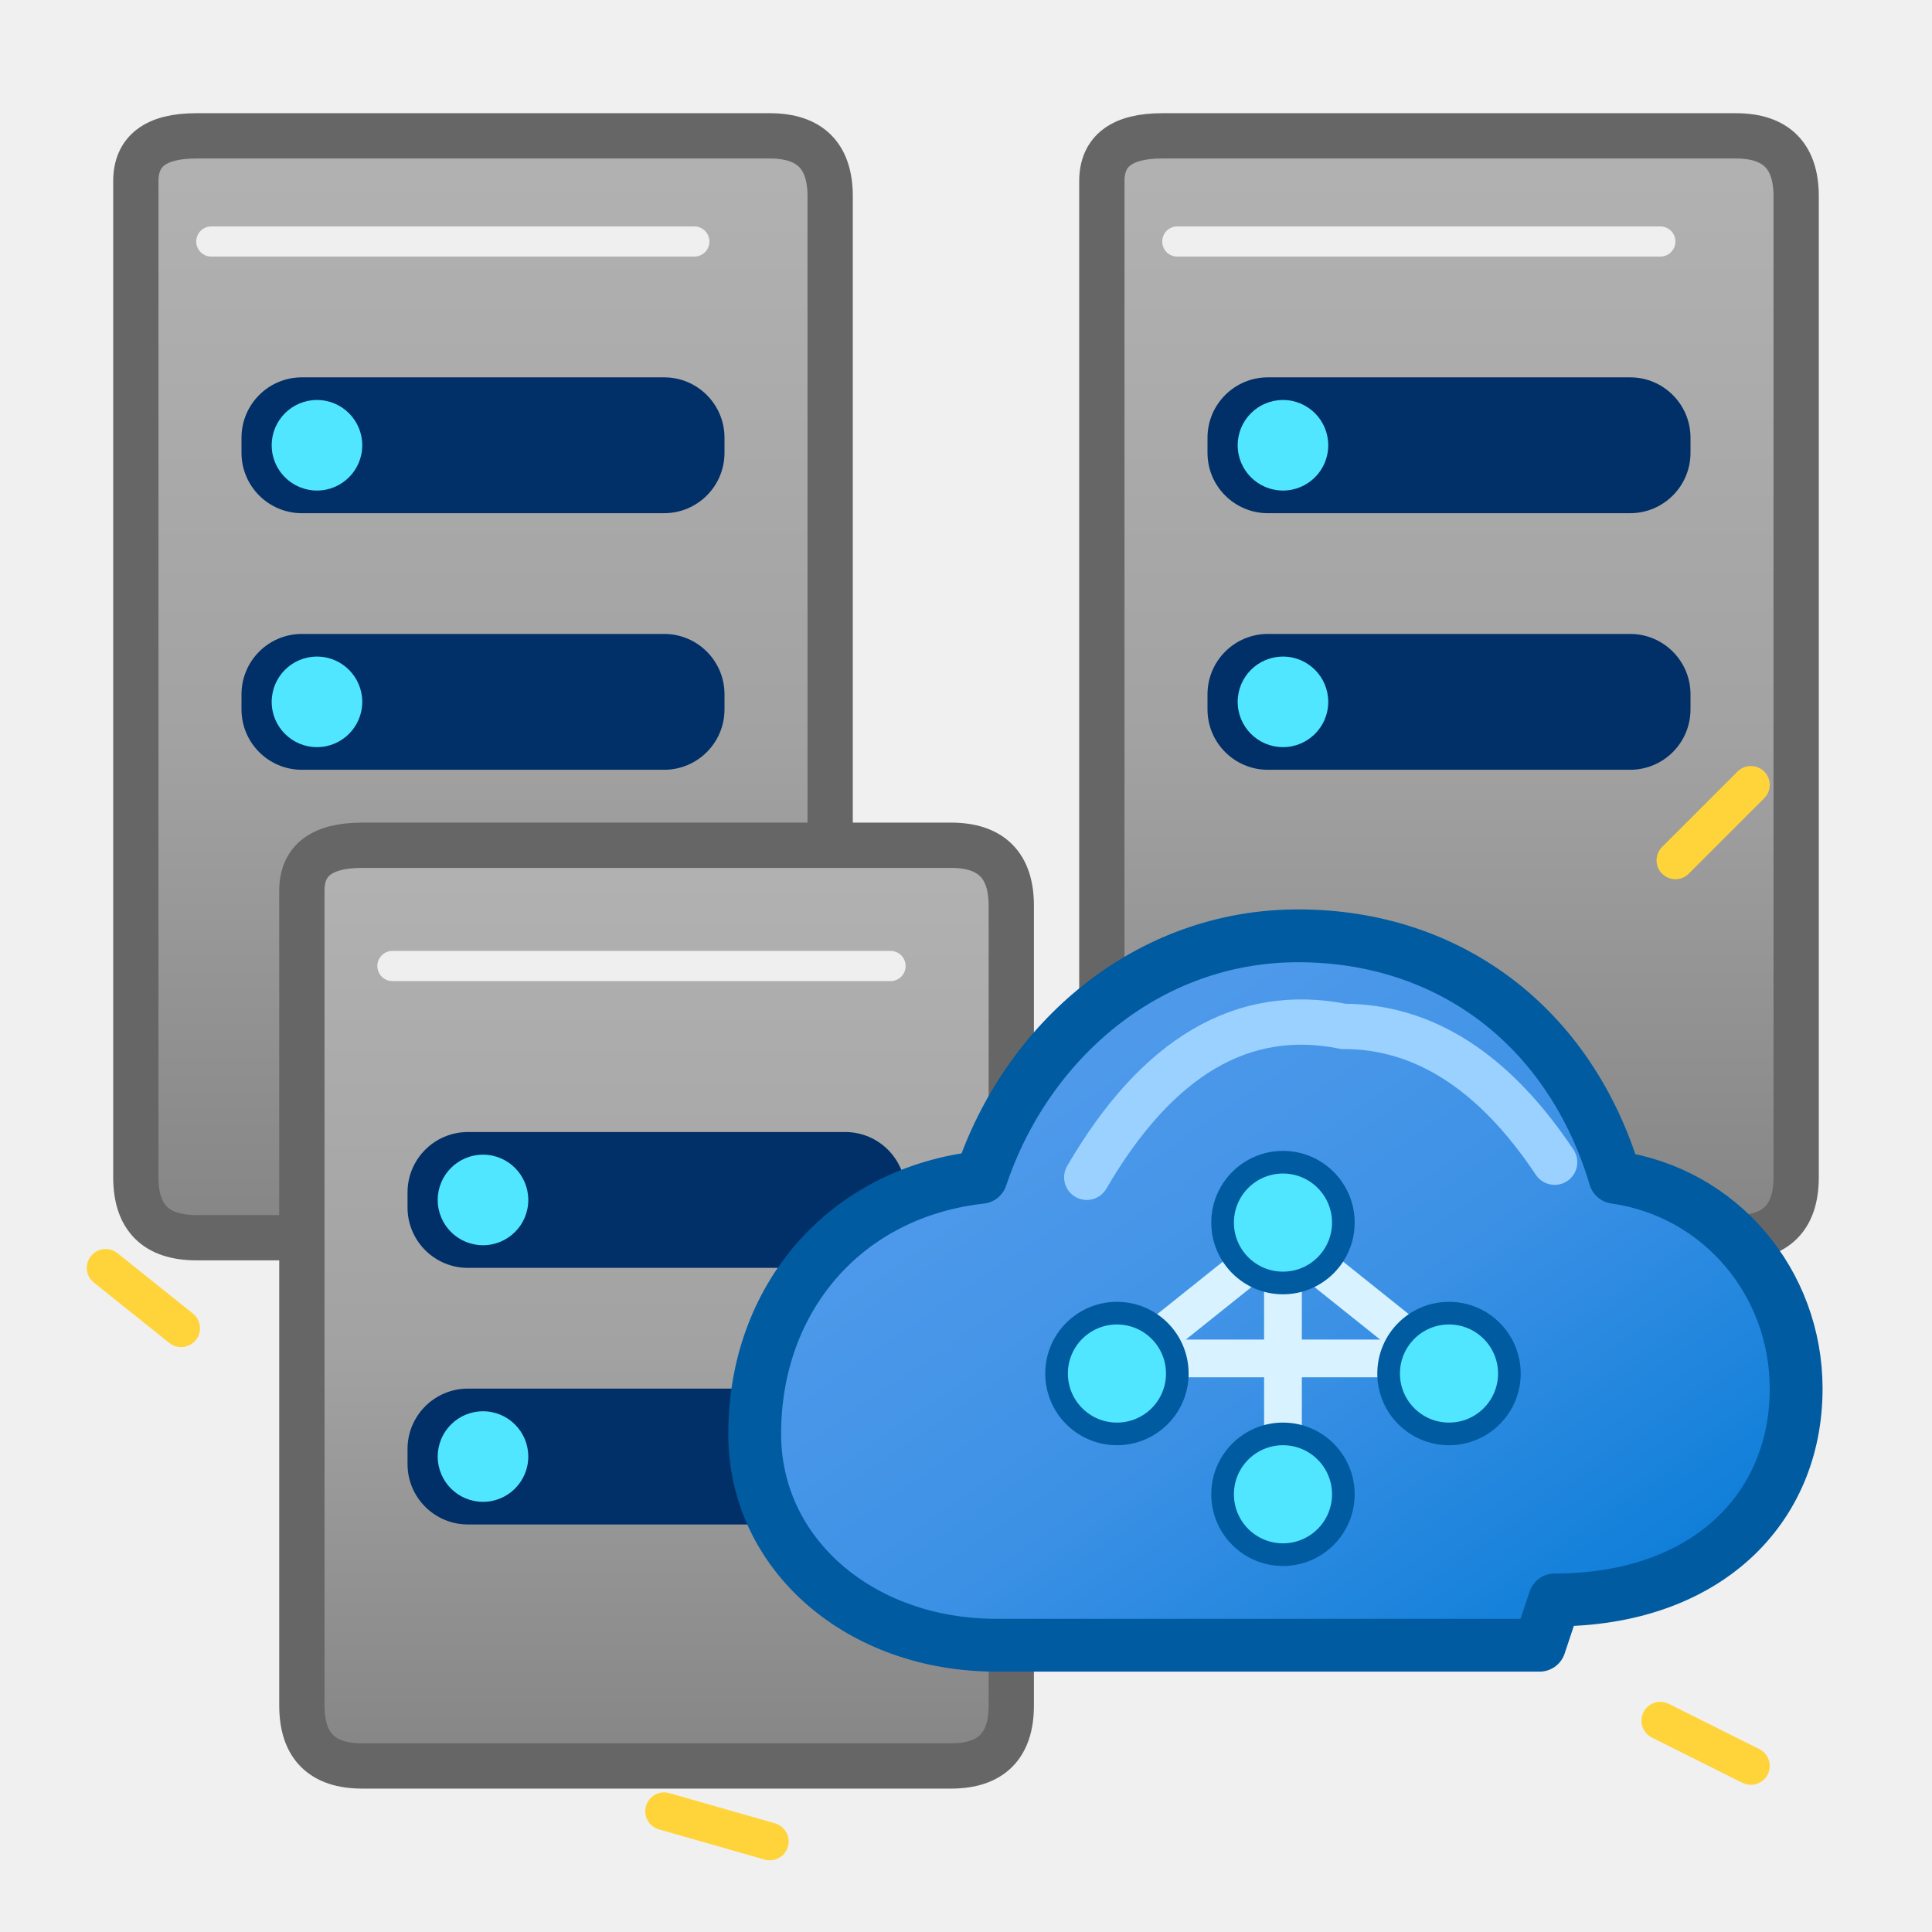
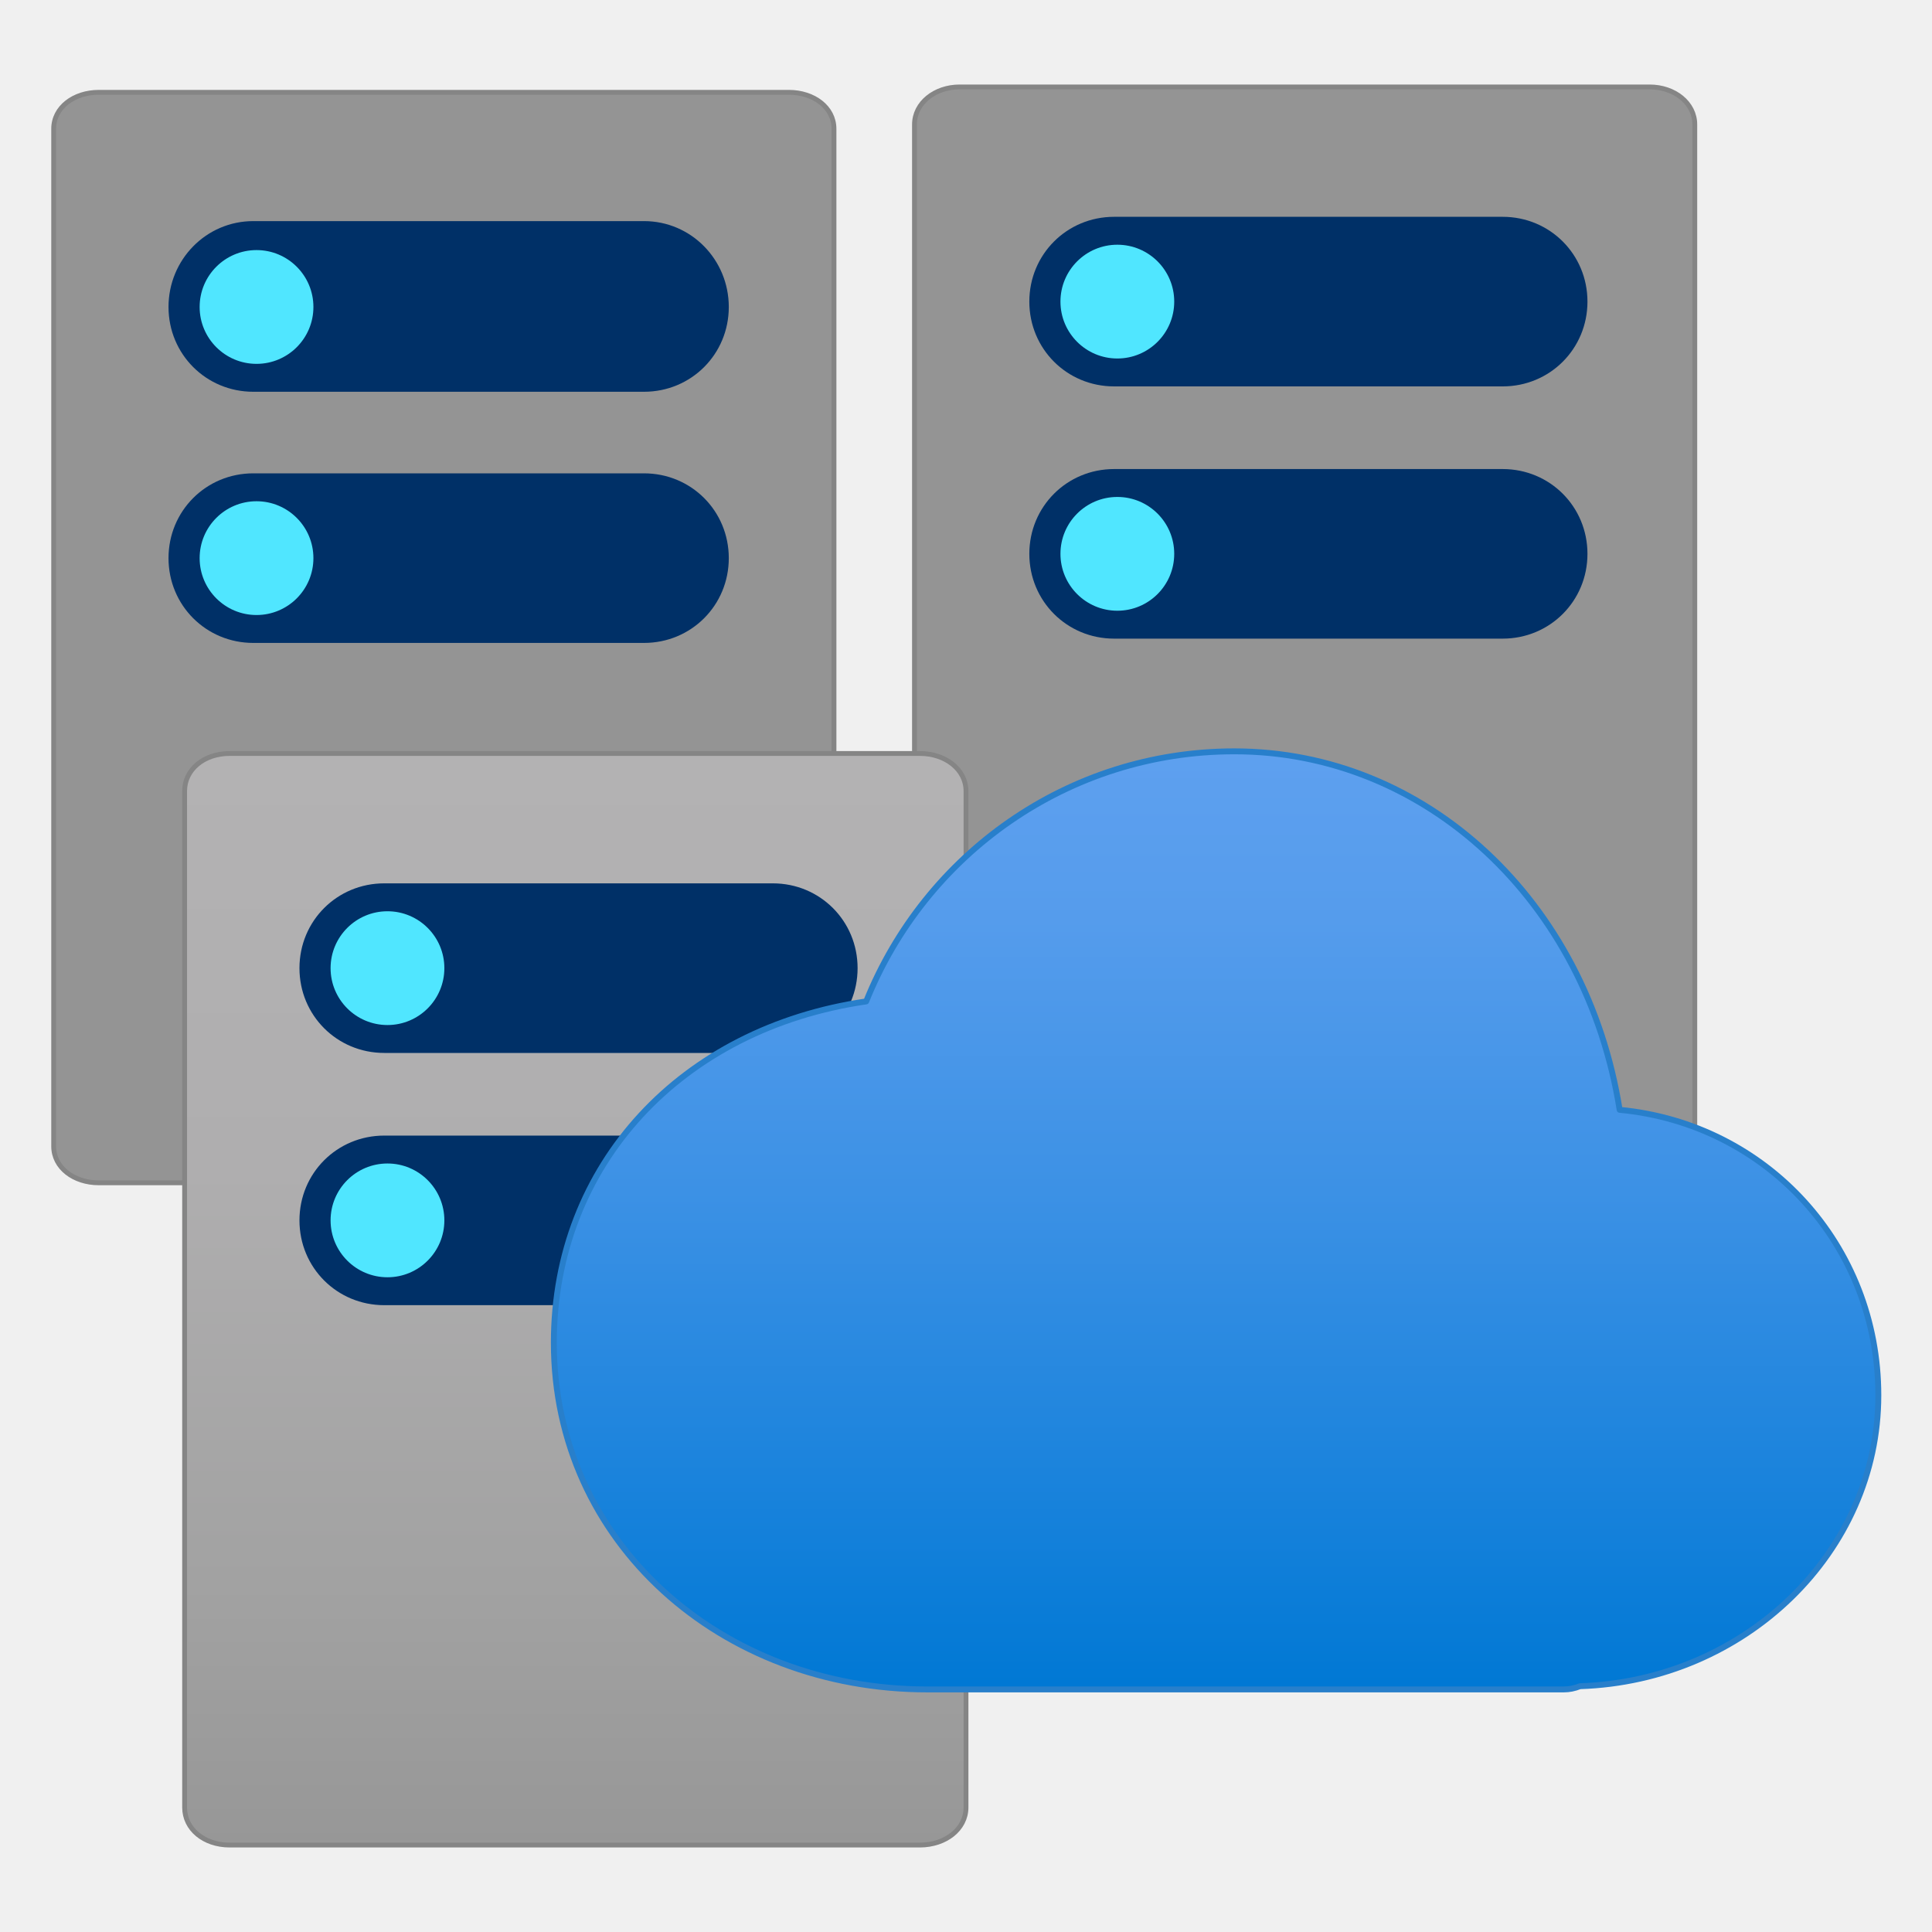
<svg xmlns="http://www.w3.org/2000/svg" width="128" height="128" viewBox="0 0 128 128">
  <defs>
-     <linearGradient id="serverGray" x1="0" y1="0" x2="0" y2="1">
-       <stop offset="0" stop-color="#b3b2b3" />
-       <stop offset=".55" stop-color="#a2a2a2" />
-       <stop offset="1" stop-color="#858585" />
+     <linearGradient id="serverGray" x1="5.35" y1="7.02" x2="5.35" y2="17.19" gradientUnits="userSpaceOnUse">
+       <stop offset="0" stop-color="#B3B2B3" />
+       <stop offset="0.38" stop-color="#AFAEAF" />
+       <stop offset="0.76" stop-color="#A2A2A2" />
+       <stop offset="1" stop-color="#979797" />
    </linearGradient>
-     <linearGradient id="clusterBlue" x1="0" y1="0" x2="1" y2="1">
-       <stop offset="0" stop-color="#5ea0ef" />
-       <stop offset=".55" stop-color="#3c91e5" />
-       <stop offset="1" stop-color="#0078d4" />
+     <linearGradient id="cloudBlue" x1="11.33" y1="15.74" x2="11.33" y2="6.99" gradientUnits="userSpaceOnUse">
+       <stop offset="0" stop-color="#0078D4" />
+       <stop offset="0.16" stop-color="#1380DA" />
+       <stop offset="0.53" stop-color="#3C91E5" />
+       <stop offset="0.82" stop-color="#559CEC" />
+       <stop offset="1" stop-color="#5EA0EF" />
    </linearGradient>
  </defs>
-   <g stroke="#666" stroke-width="3" stroke-linejoin="round">
-     <path d="M9 12 Q9 9 13 9 L51 9 Q55 9 55 13 L55 78 Q55 82 51 82 L13 82 Q9 82 9 78 Z" fill="url(#serverGray)" />
-     <path d="M73 12 Q73 9 77 9 L115 9 Q119 9 119 13 L119 78 Q119 82 115 82 L77 82 Q73 82 73 78 Z" fill="url(#serverGray)" />
-   </g>
-   <g fill="#003067">
-     <rect x="16" y="25" width="32" height="9" rx="4" />
-     <rect x="16" y="42" width="32" height="9" rx="4" />
-   </g>
-   <g fill="#50e6ff">
-     <circle cx="21" cy="29.5" r="3" />
-     <circle cx="21" cy="46.5" r="3" />
-   </g>
-   <g fill="#003067">
-     <rect x="80" y="25" width="32" height="9" rx="4" />
-     <rect x="80" y="42" width="32" height="9" rx="4" />
-   </g>
-   <g fill="#50e6ff">
-     <circle cx="85" cy="29.5" r="3" />
-     <circle cx="85" cy="46.5" r="3" />
-   </g>
-   <path d="M20 59     Q20 56 24 56     L63 56 Q67 56 67 60     L67 113 Q67 117 63 117     L24 117 Q20 117 20 113 Z" fill="url(#serverGray)" stroke="#666" stroke-width="3" stroke-linejoin="round" />
-   <g fill="#003067">
-     <rect x="27" y="75" width="33" height="9" rx="4" />
-     <rect x="27" y="92" width="33" height="9" rx="4" />
-   </g>
-   <g fill="#50e6ff">
-     <circle cx="32" cy="79.5" r="3" />
-     <circle cx="32" cy="96.5" r="3" />
-   </g>
-   <path d="M103 106     C113 106 119 100 119 92     C119 85 114 79 107 78     C104 68 96 62 86 62     C76 62 68 69 65 78     C56 79 50 86 50 95     C50 103 57 109 66 109     L102 109 Z" fill="url(#clusterBlue)" stroke="#005ba1" stroke-width="3.5" stroke-linejoin="round" />
-   <path d="M72 78 Q79 66 89 68 Q97 68 103 77" fill="none" stroke="#9bd1ff" stroke-width="3" stroke-linecap="round" />
-   <g fill="none" stroke="#d8f3ff" stroke-width="2.5" stroke-linecap="round">
-     <path d="M85 82 L85 96" />
-     <path d="M75 90 L95 90" />
-     <path d="M75 90 L85 82 L95 90" />
-   </g>
-   <g fill="#50e6ff" stroke="#005ba1" stroke-width="1.5">
-     <circle cx="85" cy="81" r="4" />
-     <circle cx="74" cy="91" r="4" />
-     <circle cx="96" cy="91" r="4" />
-     <circle cx="85" cy="99" r="4" />
-   </g>
-   <g fill="none" stroke="#ffd43b" stroke-width="2.5" stroke-linecap="round">
-     <path d="M12 88 L7 84" />
-     <path d="M111 57 L116 52" />
-     <path d="M110 114 L116 117" />
-     <path d="M44 120 L51 122" />
-   </g>
-   <g fill="none" stroke="#fff" stroke-width="2" stroke-linecap="round" opacity=".8">
-     <path d="M14 16 L46 16" />
-     <path d="M78 16 L110 16" />
-     <path d="M26 64 L59 64" />
+   <g transform="scale(7.111111)">
+     <path d="M7.77 10.68       C7.77 10.88 7.58 11.02 7.35 11.02       H.92 C.69 11.02 .50 10.88 .50 10.68       V1.20 C.50 1.00 .69 .86 .92 .86       H7.35 C7.58 .86 7.77 1.00 7.77 1.20 Z" fill="#949494" stroke="#858585" stroke-width=".045" />
+     <path d="M1.57 5.20       C1.57 4.76 1.92 4.41 2.36 4.41       H6 C6.44 4.41 6.79 4.76 6.79 5.20       C6.79 5.64 6.44 5.99 6 5.99       H2.36 C1.92 5.99 1.57 5.64 1.57 5.20 Z" fill="#003067" />
+     <path d="M1.57 2.86       C1.57 2.42 1.92 2.06 2.36 2.06       H6 C6.44 2.06 6.79 2.42 6.79 2.86       C6.79 3.30 6.44 3.65 6 3.65       H2.36 C1.92 3.65 1.57 3.30 1.57 2.86 Z" fill="#003067" />
+     <circle cx="2.39" cy="2.86" r=".53" fill="#50E6FF" />
+     <circle cx="2.39" cy="5.20" r=".53" fill="#50E6FF" />
+     <path d="M15.79 10.63       C15.79 10.83 15.60 10.98 15.37 10.98       H8.94 C8.71 10.98 8.52 10.83 8.52 10.63       V1.16 C8.52 .96 8.71 .81 8.94 .81       H15.37 C15.60 .81 15.79 .96 15.79 1.16 Z" fill="#949494" stroke="#858585" stroke-width=".045" />
+     <path d="M9.59 5.16       C9.59 4.72 9.94 4.37 10.38 4.37       H14 C14.44 4.37 14.79 4.72 14.79 5.16       C14.79 5.60 14.44 5.95 14 5.95       H10.38 C9.94 5.95 9.59 5.60 9.59 5.16 Z" fill="#003067" />
+     <path d="M9.59 2.81       C9.59 2.37 9.94 2.02 10.38 2.02       H14 C14.44 2.02 14.79 2.37 14.79 2.81       C14.79 3.25 14.44 3.60 14 3.60       H10.38 C9.94 3.60 9.59 3.25 9.59 2.81 Z" fill="#003067" />
+     <circle cx="10.41" cy="2.81" r=".53" fill="#50E6FF" />
+     <circle cx="10.41" cy="5.16" r=".53" fill="#50E6FF" />
+     <path d="M9 16.84       C9 17.04 8.81 17.19 8.57 17.19       H2.14 C1.90 17.19 1.72 17.04 1.72 16.84       V7.37 C1.72 7.17 1.90 7.02 2.14 7.02       H8.57 C8.81 7.02 9 7.17 9 7.37 Z" fill="url(#serverGray)" stroke="#858585" stroke-width=".045" />
+     <path d="M2.79 11.37       C2.79 10.93 3.14 10.58 3.58 10.58       H7.20 C7.64 10.58 7.99 10.93 7.99 11.37       C7.99 11.81 7.64 12.16 7.20 12.16       H3.58 C3.14 12.16 2.79 11.81 2.79 11.37 Z" fill="#003067" />
+     <path d="M2.79 9.02       C2.79 8.58 3.14 8.23 3.58 8.23       H7.20 C7.64 8.23 7.99 8.58 7.99 9.02       C7.99 9.46 7.64 9.81 7.20 9.81       H3.58 C3.14 9.81 2.79 9.46 2.79 9.02 Z" fill="#003067" />
+     <circle cx="3.61" cy="9.02" r=".53" fill="#50E6FF" />
+     <circle cx="3.61" cy="11.37" r=".53" fill="#50E6FF" />
+     <path d="M17.50 13       C17.50 11.60 16.46 10.47 15.09 10.34       C14.78 8.39 13.28 7 11.50 7       C9.95 7 8.62 7.96 8.07 9.33       C6.35 9.58 5.16 10.85 5.16 12.51       C5.16 14.37 6.72 15.74 8.64 15.74       H14.57       C14.62 15.74 14.67 15.73 14.72 15.71       C16.26 15.66 17.50 14.46 17.50 13 Z" fill="url(#cloudBlue)" stroke="#287FCB" stroke-width=".055" stroke-linecap="round" stroke-linejoin="round" />
  </g>
</svg>
